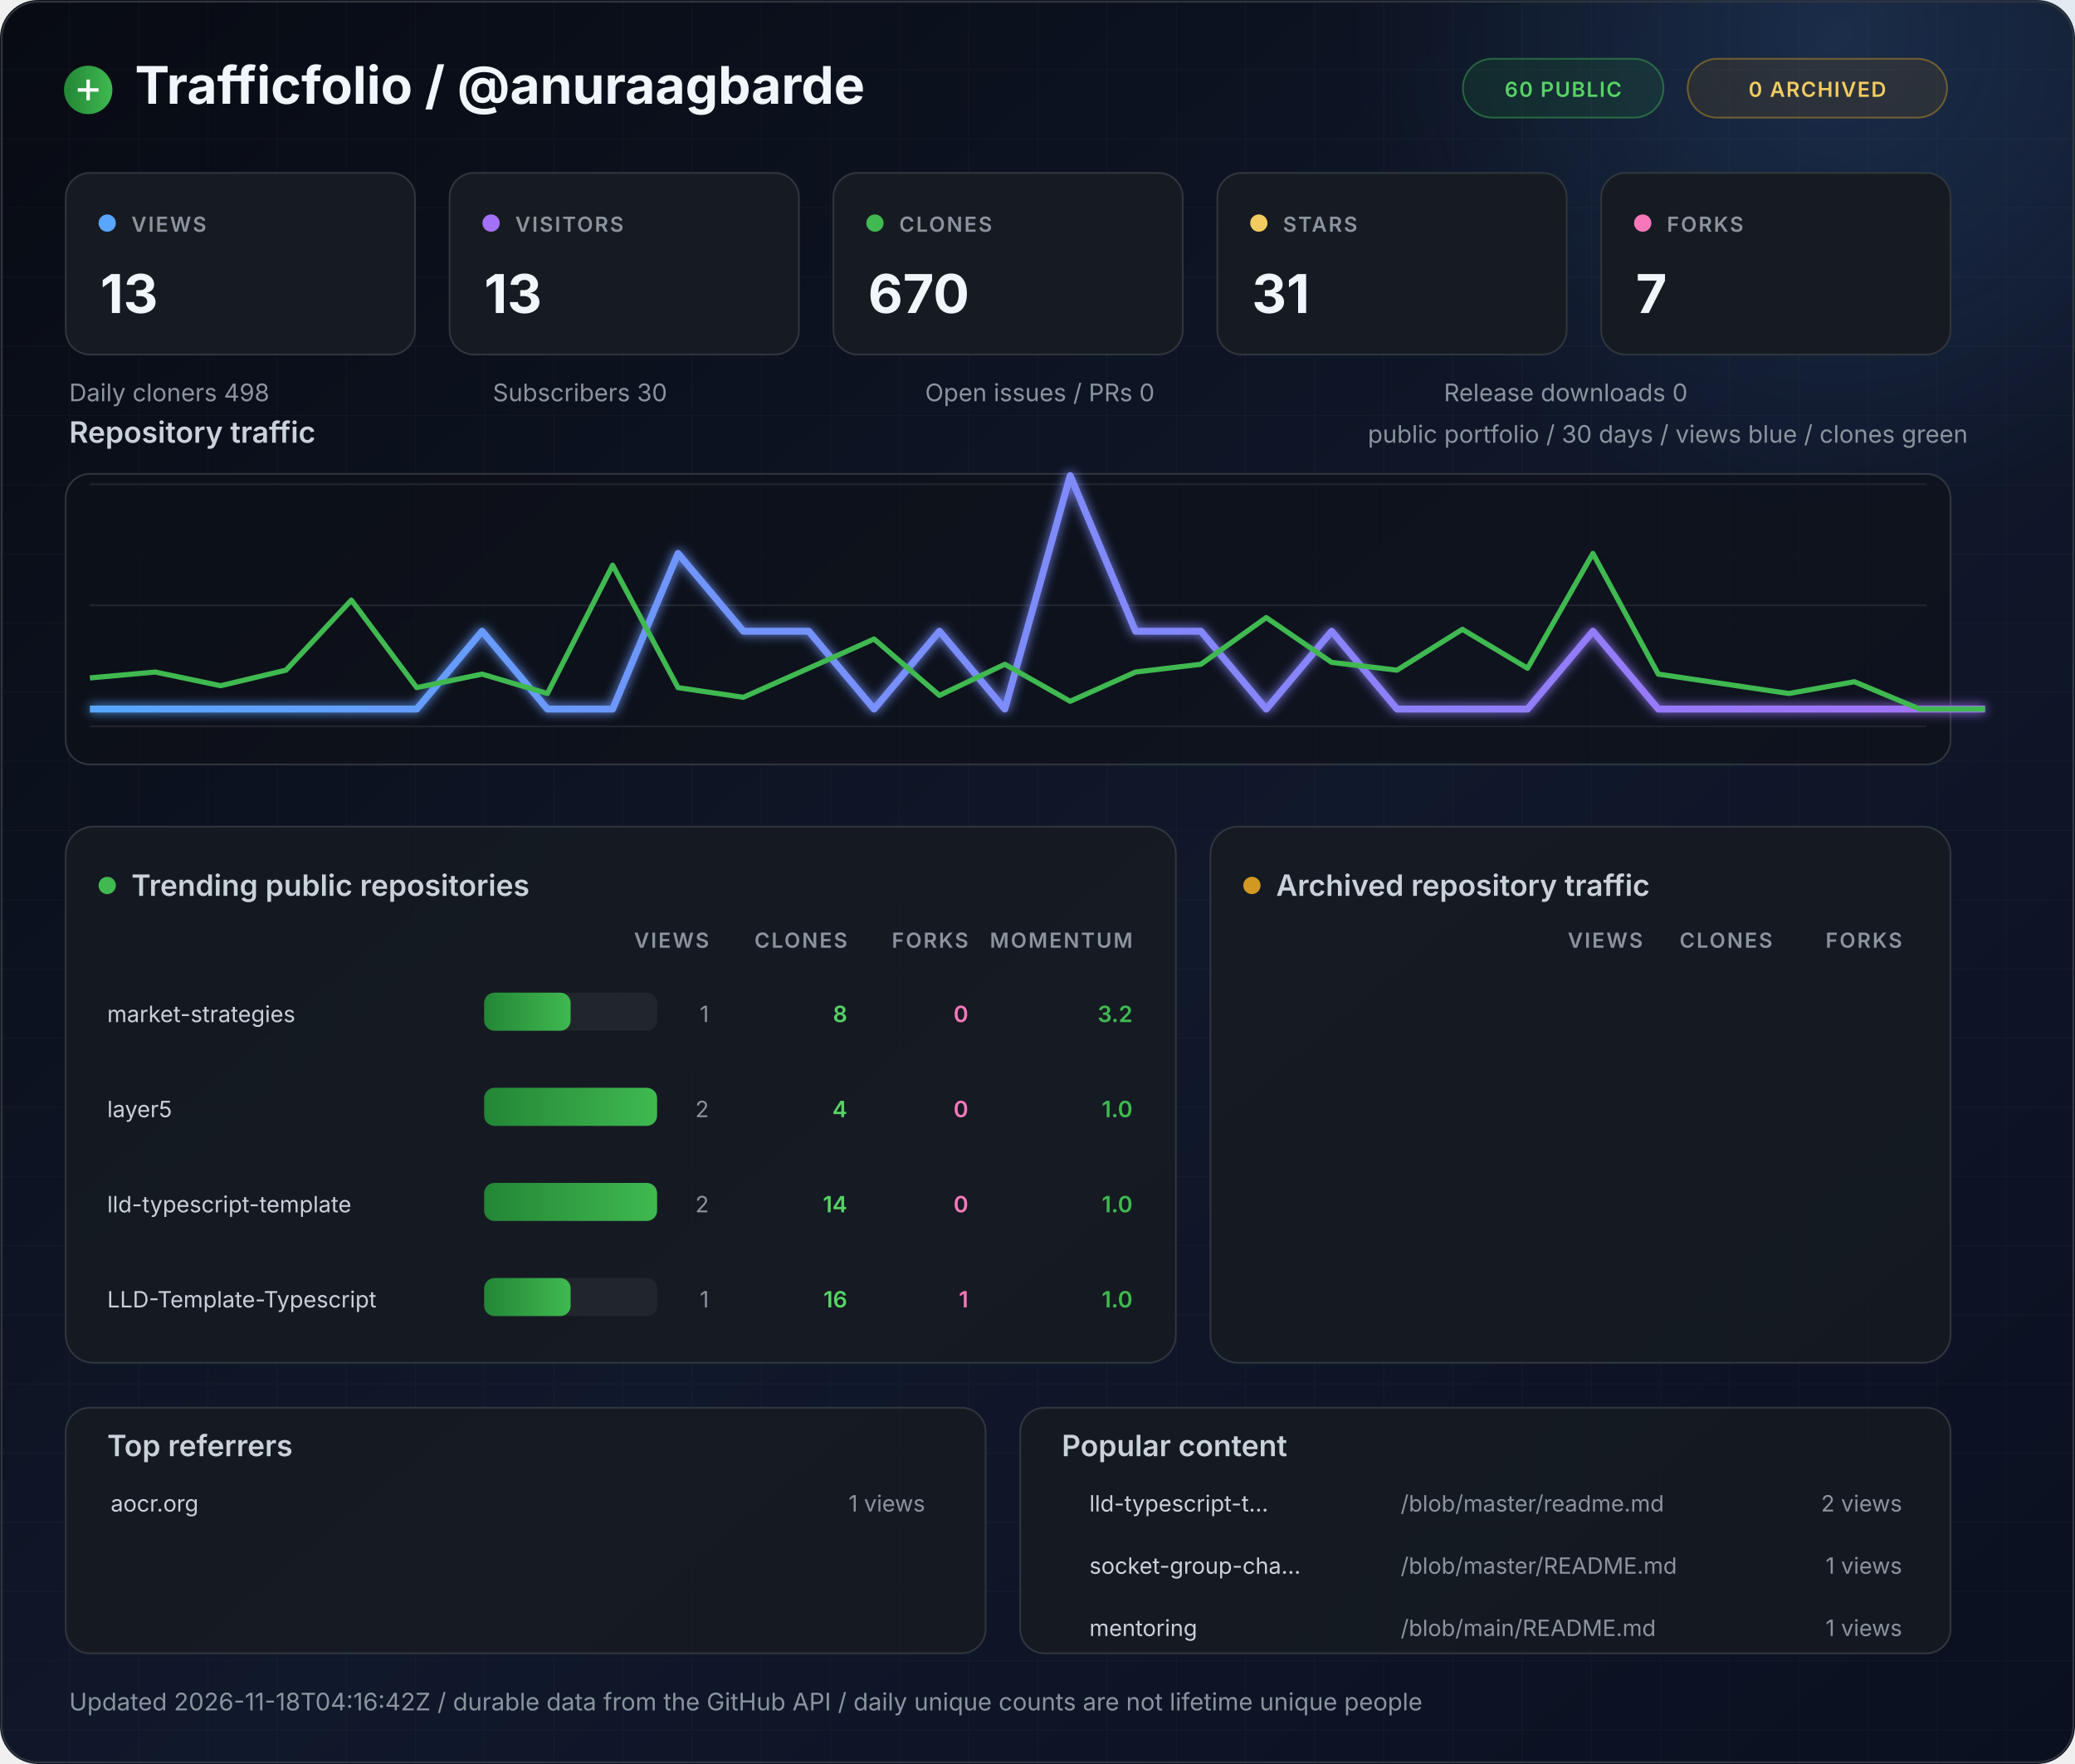
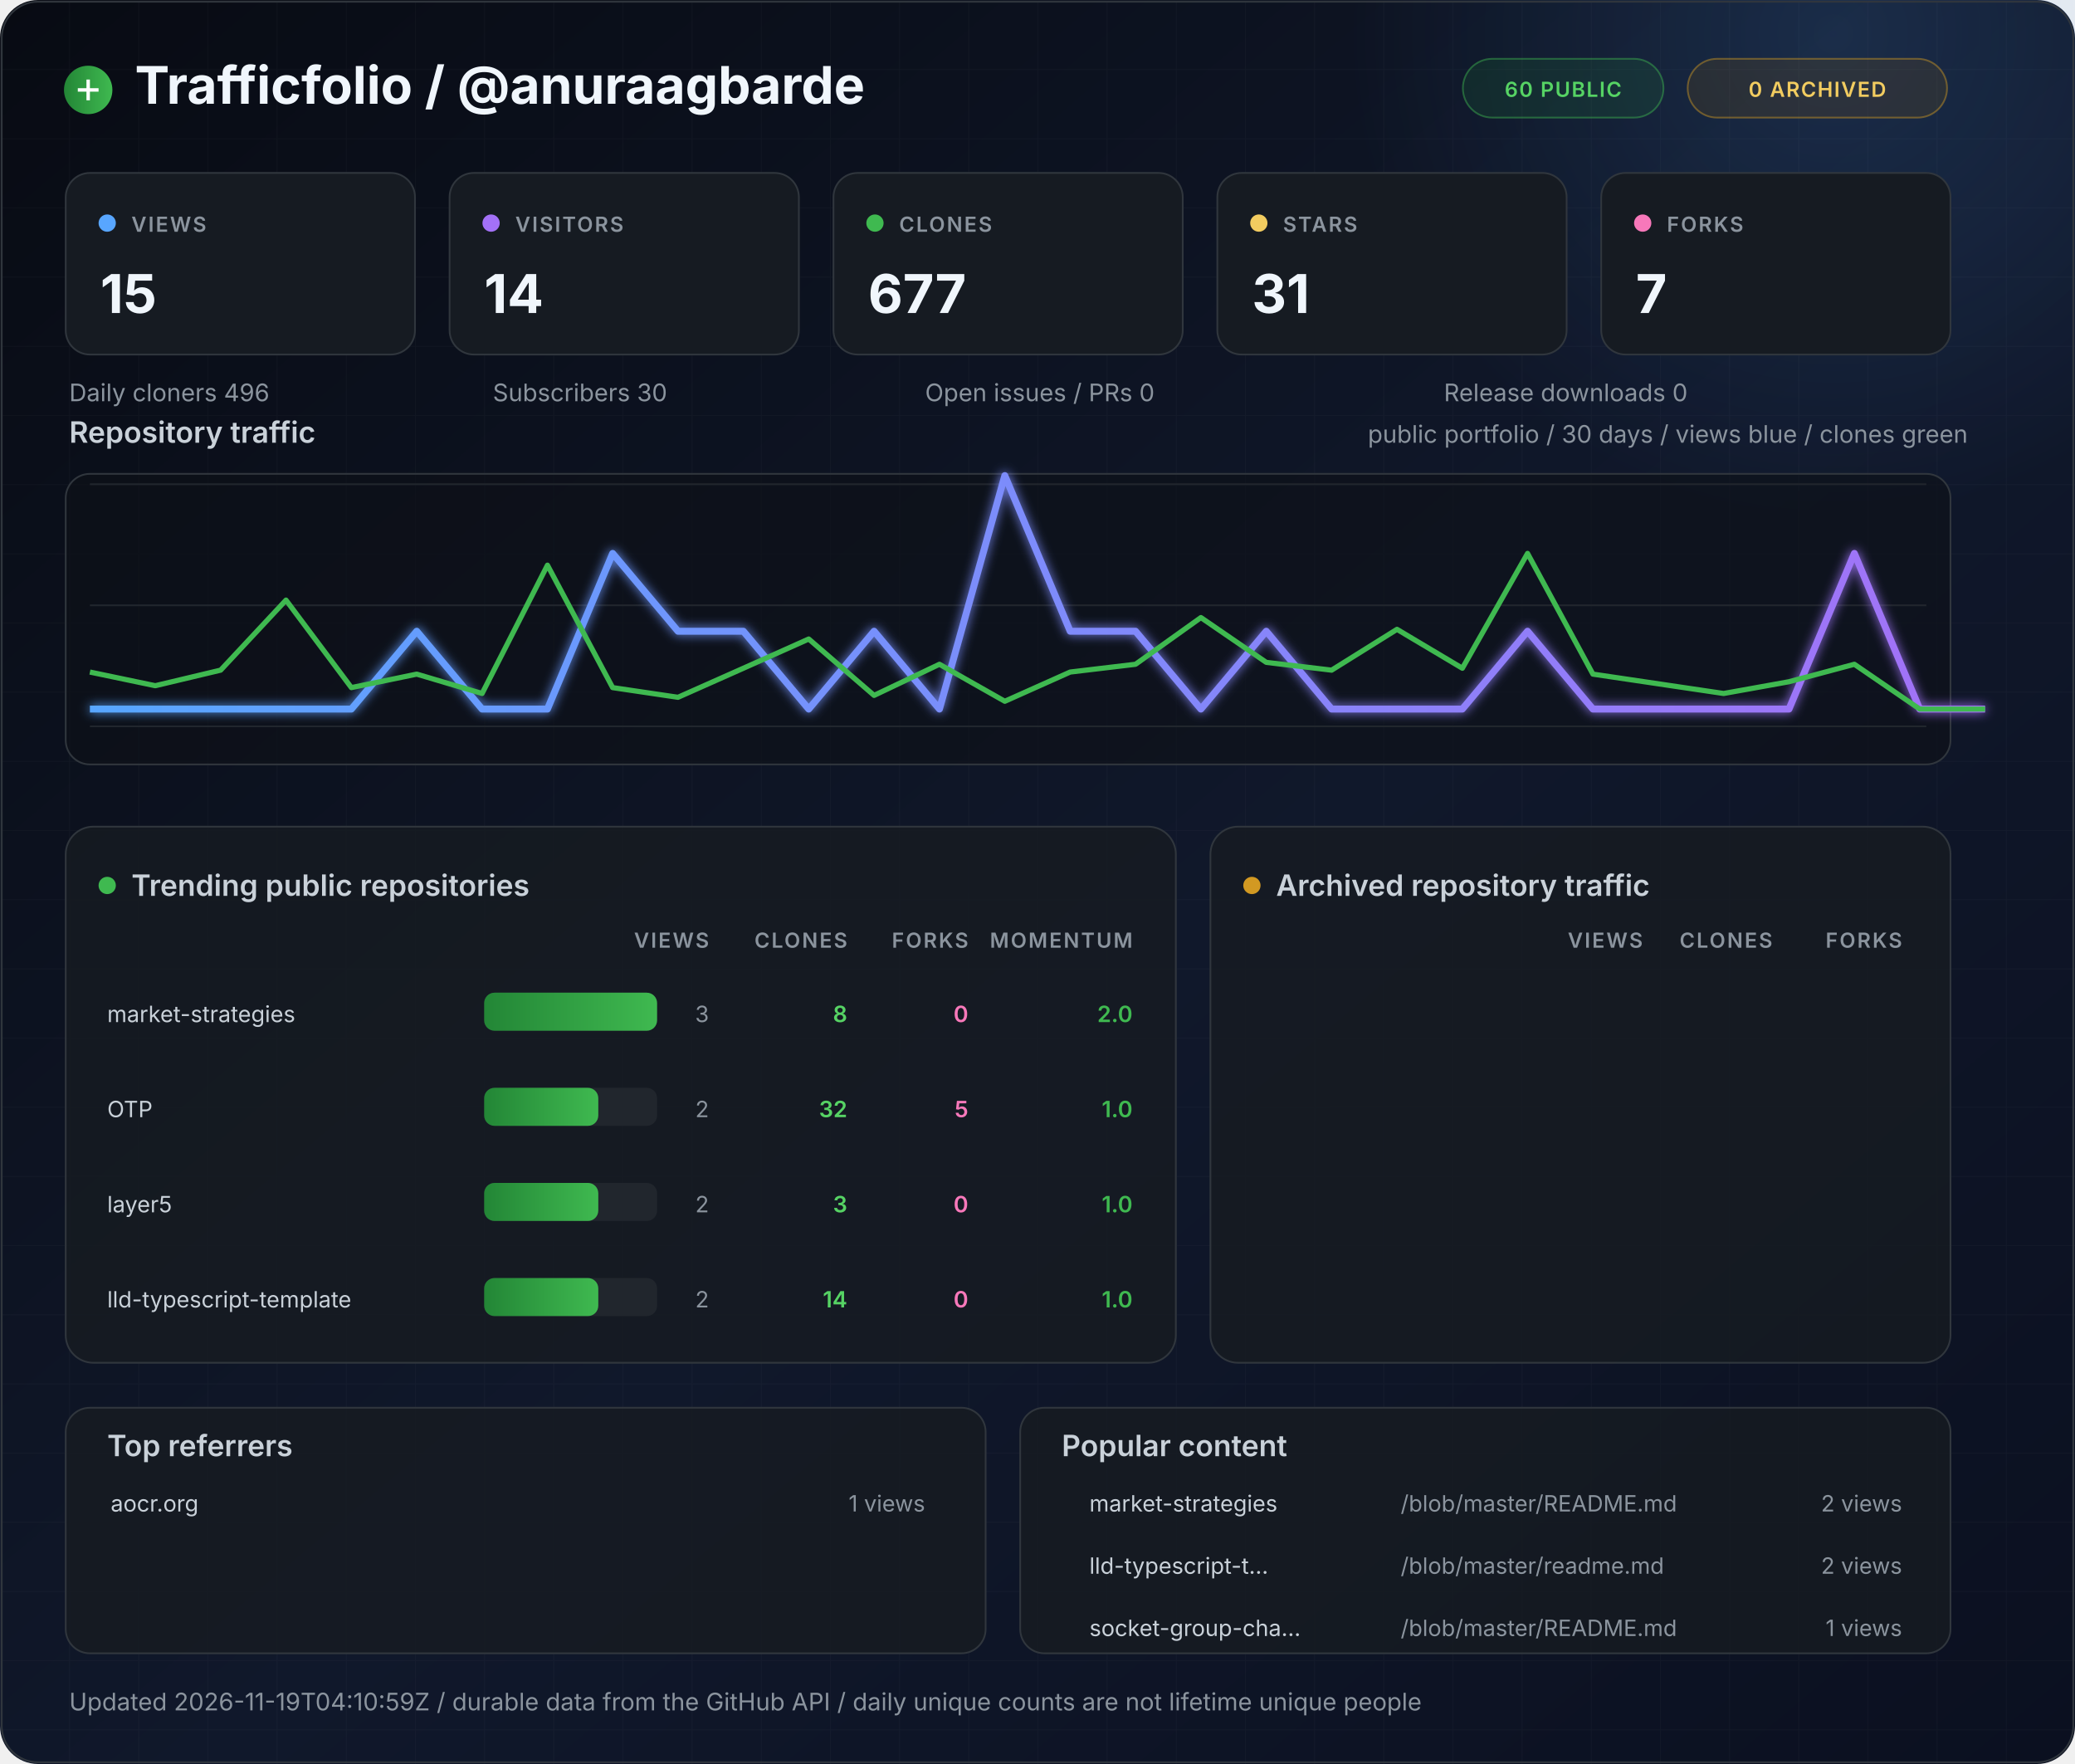
<svg xmlns="http://www.w3.org/2000/svg" width="1200" height="1020" viewBox="0 0 1200 1020" role="img" aria-label="Trafficfolio GitHub analytics dashboard for anuraagbarde">
  <defs>
    <linearGradient id="bg" x1="0" y1="0" x2="1" y2="1">
      <stop stop-color="#080b13" />
      <stop offset=".55" stop-color="#10182b" />
      <stop offset="1" stop-color="#0b1020" />
    </linearGradient>
    <linearGradient id="line" x1="0" y1="0" x2="1" y2="0">
      <stop stop-color="#58a6ff" />
      <stop offset="1" stop-color="#a371f7" />
    </linearGradient>
    <linearGradient id="bar" x1="0" y1="0" x2="1" y2="0">
      <stop stop-color="#238636" />
      <stop offset="1" stop-color="#3fb950" />
    </linearGradient>
    <linearGradient id="archiveBar" x1="0" y1="0" x2="1" y2="0">
      <stop stop-color="#9e6a03" />
      <stop offset="1" stop-color="#f2cc60" />
    </linearGradient>
    <radialGradient id="ambient">
      <stop stop-color="#58a6ff" stop-opacity=".16" />
      <stop offset="1" stop-color="#58a6ff" stop-opacity="0" />
    </radialGradient>
    <pattern id="grid" width="40" height="40" patternUnits="userSpaceOnUse">
      <path d="M40 0H0V40" fill="none" stroke="#ffffff" stroke-opacity=".025" />
    </pattern>
    <filter id="glow">
      <feGaussianBlur stdDeviation="3" result="b" />
      <feMerge>
        <feMergeNode in="b" />
        <feMergeNode in="SourceGraphic" />
      </feMerge>
    </filter>
    <style>
    .title{font:750 30px -apple-system,BlinkMacSystemFont,"Segoe UI",sans-serif;fill:#f0f6fc}
    .subtitle{font:14px -apple-system,BlinkMacSystemFont,"Segoe UI",sans-serif;fill:#8b949e}
    .label{font:600 12px -apple-system,BlinkMacSystemFont,"Segoe UI",sans-serif;fill:#8b949e;letter-spacing:1px}
    .metric{font:700 31px -apple-system,BlinkMacSystemFont,"Segoe UI",sans-serif;fill:#f0f6fc}
    .section{font:600 17px -apple-system,BlinkMacSystemFont,"Segoe UI",sans-serif;fill:#c9d1d9}
    .repo,.value,.trend,.archive,.clone,.fork{font:13px -apple-system,BlinkMacSystemFont,"Segoe UI",sans-serif;fill:#c9d1d9}
    .value{fill:#8b949e} .trend{fill:#3fb950;font-weight:600} .archive{fill:#d29922}
    .clone{fill:#56d364;font-weight:600} .fork{fill:#f778ba;font-weight:600}
    .pill{font:600 12px -apple-system,BlinkMacSystemFont,"Segoe UI",sans-serif;letter-spacing:.7px}
  </style>
  </defs>
  <rect width="1200" height="1020" rx="22" fill="url(#bg)" />
  <rect width="1200" height="1020" rx="22" fill="url(#grid)" />
  <circle cx="1060" cy="20" r="280" fill="url(#ambient)" />
  <rect x="1" y="1" width="1198" height="1018" rx="21" fill="none" stroke="#30363d" />
  <circle cx="51" cy="52" r="14" fill="url(#bar)" />
  <path d="M45 52h12M51 46v12" stroke="#fff" stroke-width="2" />
  <text x="78" y="60" class="title">Trafficfolio / @anuraagbarde</text>
  <rect x="846" y="34" width="116" height="34" rx="17" fill="#238636" fill-opacity=".16" stroke="#3fb950" stroke-opacity=".45" />
  <text x="904" y="56" text-anchor="middle" class="pill" fill="#56d364">60 PUBLIC</text>
  <rect x="976" y="34" width="150" height="34" rx="17" fill="#9e6a03" fill-opacity=".14" stroke="#d29922" stroke-opacity=".45" />
  <text x="1051" y="56" text-anchor="middle" class="pill" fill="#f2cc60">0 ARCHIVED</text>
  <rect x="38" y="100" width="202" height="105" rx="14" fill="#161b22" stroke="#30363d" />
  <circle cx="62" cy="129" r="5" fill="#58a6ff" />
  <text x="76" y="134" class="label">VIEWS</text>
-   <text x="58" y="181" class="metric">13</text>
+   <text x="58" y="181" class="metric">15</text>
  <rect x="260" y="100" width="202" height="105" rx="14" fill="#161b22" stroke="#30363d" />
  <circle cx="284" cy="129" r="5" fill="#a371f7" />
  <text x="298" y="134" class="label">VISITORS</text>
-   <text x="280" y="181" class="metric">13</text>
+   <text x="280" y="181" class="metric">14</text>
  <rect x="482" y="100" width="202" height="105" rx="14" fill="#161b22" stroke="#30363d" />
  <circle cx="506" cy="129" r="5" fill="#3fb950" />
  <text x="520" y="134" class="label">CLONES</text>
-   <text x="502" y="181" class="metric">670</text>
+   <text x="502" y="181" class="metric">677</text>
  <rect x="704" y="100" width="202" height="105" rx="14" fill="#161b22" stroke="#30363d" />
  <circle cx="728" cy="129" r="5" fill="#f2cc60" />
  <text x="742" y="134" class="label">STARS</text>
  <text x="724" y="181" class="metric">31</text>
  <rect x="926" y="100" width="202" height="105" rx="14" fill="#161b22" stroke="#30363d" />
  <circle cx="950" cy="129" r="5" fill="#f778ba" />
  <text x="964" y="134" class="label">FORKS</text>
  <text x="946" y="181" class="metric">7</text>
-   <text x="40" y="232" class="subtitle">Daily cloners 498</text>
+   <text x="40" y="232" class="subtitle">Daily cloners 496</text>
  <text x="285" y="232" class="subtitle">Subscribers 30</text>
  <text x="535" y="232" class="subtitle">Open issues / PRs 0</text>
  <text x="835" y="232" class="subtitle">Release downloads 0</text>
  <text x="40" y="256" class="section">Repository traffic</text>
  <text x="1138" y="256" text-anchor="end" class="subtitle">public portfolio / 30 days / views blue / clones green</text>
  <rect x="38" y="274" width="1090" height="168" rx="14" fill="#0d1117" fill-opacity=".62" stroke="#30363d" />
  <line x1="52" y1="420" x2="1114" y2="420" stroke="#21262d" />
  <line x1="52" y1="350" x2="1114" y2="350" stroke="#21262d" />
  <line x1="52" y1="280" x2="1114" y2="280" stroke="#21262d" />
-   <polyline points="52.0,410.0 89.8,410.0 127.6,410.0 165.4,410.0 203.2,410.0 241.0,410.0 278.8,365.0 316.6,410.0 354.3,410.0 392.1,320.0 429.9,365.0 467.7,365.0 505.5,410.0 543.3,365.0 581.1,410.0 618.9,275.0 656.7,365.0 694.5,365.0 732.3,410.0 770.1,365.0 807.9,410.0 845.7,410.0 883.4,410.0 921.2,365.0 959.0,410.0 996.8,410.0 1034.6,410.0 1072.4,410.0 1110.2,410.0 1148.0,410.0" fill="none" stroke="url(#line)" stroke-width="4" stroke-linejoin="round" filter="url(#glow)" />
-   <polyline points="52.0,392.0 89.8,388.6 127.6,396.5 165.4,387.5 203.2,347.0 241.0,397.6 278.8,389.8 316.6,401.0 354.3,326.8 392.1,397.6 429.9,403.2 467.7,386.4 505.5,369.5 543.3,402.1 581.1,384.1 618.9,405.5 656.7,388.6 694.5,384.1 732.3,357.1 770.1,383.0 807.9,387.5 845.7,363.9 883.4,386.4 921.2,320.0 959.0,389.8 996.8,395.4 1034.6,401.0 1072.4,394.2 1110.2,410.0 1148.0,410.0" fill="none" stroke="#3fb950" stroke-width="3" stroke-linejoin="round" />
+   <polyline points="52.0,410.0 89.8,410.0 127.6,410.0 165.4,410.0 203.2,410.0 241.0,365.0 278.8,410.0 316.6,410.0 354.3,320.0 392.1,365.0 429.9,365.0 467.7,410.0 505.5,365.0 543.3,410.0 581.1,275.0 618.9,365.0 656.7,365.0 694.5,410.0 732.3,365.0 770.1,410.0 807.9,410.0 845.7,410.0 883.4,365.0 921.2,410.0 959.0,410.0 996.8,410.0 1034.6,410.0 1072.4,320.0 1110.2,410.0 1148.0,410.0" fill="none" stroke="url(#line)" stroke-width="4" stroke-linejoin="round" filter="url(#glow)" />
+   <polyline points="52.0,388.6 89.8,396.5 127.6,387.5 165.4,347.0 203.2,397.6 241.0,389.8 278.8,401.0 316.6,326.8 354.3,397.6 392.1,403.2 429.9,386.4 467.7,369.5 505.5,402.1 543.3,384.1 581.1,405.5 618.9,388.6 656.7,384.1 694.5,357.1 732.3,383.0 770.1,387.5 807.9,363.9 845.7,386.4 883.4,320.0 921.2,389.8 959.0,395.4 996.8,401.0 1034.6,394.2 1072.4,384.1 1110.2,410.0 1148.0,410.0" fill="none" stroke="#3fb950" stroke-width="3" stroke-linejoin="round" />
  <rect x="38" y="478" width="642" height="310" rx="16" fill="#161b22" fill-opacity=".82" stroke="#30363d" />
  <circle cx="62" cy="512" r="5" fill="#3fb950" />
  <text x="76" y="518" class="section">Trending public repositories</text>
  <text x="410" y="548" text-anchor="end" class="label">VIEWS</text>
  <text x="490" y="548" text-anchor="end" class="label">CLONES</text>
  <text x="560" y="548" text-anchor="end" class="label">FORKS</text>
  <text x="655" y="548" text-anchor="end" class="label">MOMENTUM</text>
  <text x="62" y="591" class="repo">market-strategies</text>
  <rect x="280" y="574" width="100" height="22" rx="6" fill="#21262d" />
-   <rect x="280" y="574" width="50" height="22" rx="6" fill="url(#bar)" />
-   <text x="410" y="591" text-anchor="end" class="value">1</text>
+   <rect x="280" y="574" width="100" height="22" rx="6" fill="url(#bar)" />
+   <text x="410" y="591" text-anchor="end" class="value">3</text>
  <text x="490" y="591" text-anchor="end" class="clone">8</text>
  <text x="560" y="591" text-anchor="end" class="fork">0</text>
-   <text x="655" y="591" text-anchor="end" class="trend">3.2</text>
-   <text x="62" y="646" class="repo">layer5</text>
+   <text x="655" y="591" text-anchor="end" class="trend">2.0</text>
+   <text x="62" y="646" class="repo">OTP</text>
  <rect x="280" y="629" width="100" height="22" rx="6" fill="#21262d" />
-   <rect x="280" y="629" width="100" height="22" rx="6" fill="url(#bar)" />
+   <rect x="280" y="629" width="66" height="22" rx="6" fill="url(#bar)" />
  <text x="410" y="646" text-anchor="end" class="value">2</text>
-   <text x="490" y="646" text-anchor="end" class="clone">4</text>
-   <text x="560" y="646" text-anchor="end" class="fork">0</text>
+   <text x="490" y="646" text-anchor="end" class="clone">32</text>
+   <text x="560" y="646" text-anchor="end" class="fork">5</text>
  <text x="655" y="646" text-anchor="end" class="trend">1.0</text>
-   <text x="62" y="701" class="repo">lld-typescript-template</text>
+   <text x="62" y="701" class="repo">layer5</text>
  <rect x="280" y="684" width="100" height="22" rx="6" fill="#21262d" />
-   <rect x="280" y="684" width="100" height="22" rx="6" fill="url(#bar)" />
+   <rect x="280" y="684" width="66" height="22" rx="6" fill="url(#bar)" />
  <text x="410" y="701" text-anchor="end" class="value">2</text>
-   <text x="490" y="701" text-anchor="end" class="clone">14</text>
+   <text x="490" y="701" text-anchor="end" class="clone">3</text>
  <text x="560" y="701" text-anchor="end" class="fork">0</text>
  <text x="655" y="701" text-anchor="end" class="trend">1.0</text>
-   <text x="62" y="756" class="repo">LLD-Template-Typescript</text>
+   <text x="62" y="756" class="repo">lld-typescript-template</text>
  <rect x="280" y="739" width="100" height="22" rx="6" fill="#21262d" />
-   <rect x="280" y="739" width="50" height="22" rx="6" fill="url(#bar)" />
-   <text x="410" y="756" text-anchor="end" class="value">1</text>
-   <text x="490" y="756" text-anchor="end" class="clone">16</text>
-   <text x="560" y="756" text-anchor="end" class="fork">1</text>
+   <rect x="280" y="739" width="66" height="22" rx="6" fill="url(#bar)" />
+   <text x="410" y="756" text-anchor="end" class="value">2</text>
+   <text x="490" y="756" text-anchor="end" class="clone">14</text>
+   <text x="560" y="756" text-anchor="end" class="fork">0</text>
  <text x="655" y="756" text-anchor="end" class="trend">1.0</text>
  <rect x="700" y="478" width="428" height="310" rx="16" fill="#161b22" fill-opacity=".82" stroke="#30363d" />
  <circle cx="724" cy="512" r="5" fill="#d29922" />
  <text x="738" y="518" class="section">Archived repository traffic</text>
  <text x="950" y="548" text-anchor="end" class="label">VIEWS</text>
  <text x="1025" y="548" text-anchor="end" class="label">CLONES</text>
  <text x="1100" y="548" text-anchor="end" class="label">FORKS</text>
  <rect x="38" y="814" width="532" height="142" rx="14" fill="#161b22" fill-opacity=".82" stroke="#30363d" />
  <text x="62" y="842" class="section">Top referrers</text>
  <text x="64" y="874" class="repo">aocr.org</text>
  <text x="535" y="874" text-anchor="end" class="value">1 views</text>
  <rect x="590" y="814" width="538" height="142" rx="14" fill="#161b22" fill-opacity=".82" stroke="#30363d" />
  <text x="614" y="842" class="section">Popular content</text>
-   <text x="630" y="874" class="repo">lld-typescript-t...</text>
-   <text x="810" y="874" class="value">/blob/master/readme.md</text>
+   <text x="630" y="874" class="repo">market-strategies</text>
+   <text x="810" y="874" class="value">/blob/master/README.md</text>
  <text x="1100" y="874" text-anchor="end" class="value">2 views</text>
-   <text x="630" y="910" class="repo">socket-group-cha...</text>
-   <text x="810" y="910" class="value">/blob/master/README.md</text>
-   <text x="1100" y="910" text-anchor="end" class="value">1 views</text>
-   <text x="630" y="946" class="repo">mentoring</text>
-   <text x="810" y="946" class="value">/blob/main/README.md</text>
+   <text x="630" y="910" class="repo">lld-typescript-t...</text>
+   <text x="810" y="910" class="value">/blob/master/readme.md</text>
+   <text x="1100" y="910" text-anchor="end" class="value">2 views</text>
+   <text x="630" y="946" class="repo">socket-group-cha...</text>
+   <text x="810" y="946" class="value">/blob/master/README.md</text>
  <text x="1100" y="946" text-anchor="end" class="value">1 views</text>
-   <text x="40" y="989" class="subtitle">Updated 2026-11-18T04:16:42Z / durable data from the GitHub API / daily unique counts are not lifetime unique people</text>
+   <text x="40" y="989" class="subtitle">Updated 2026-11-19T04:10:59Z / durable data from the GitHub API / daily unique counts are not lifetime unique people</text>
</svg>
